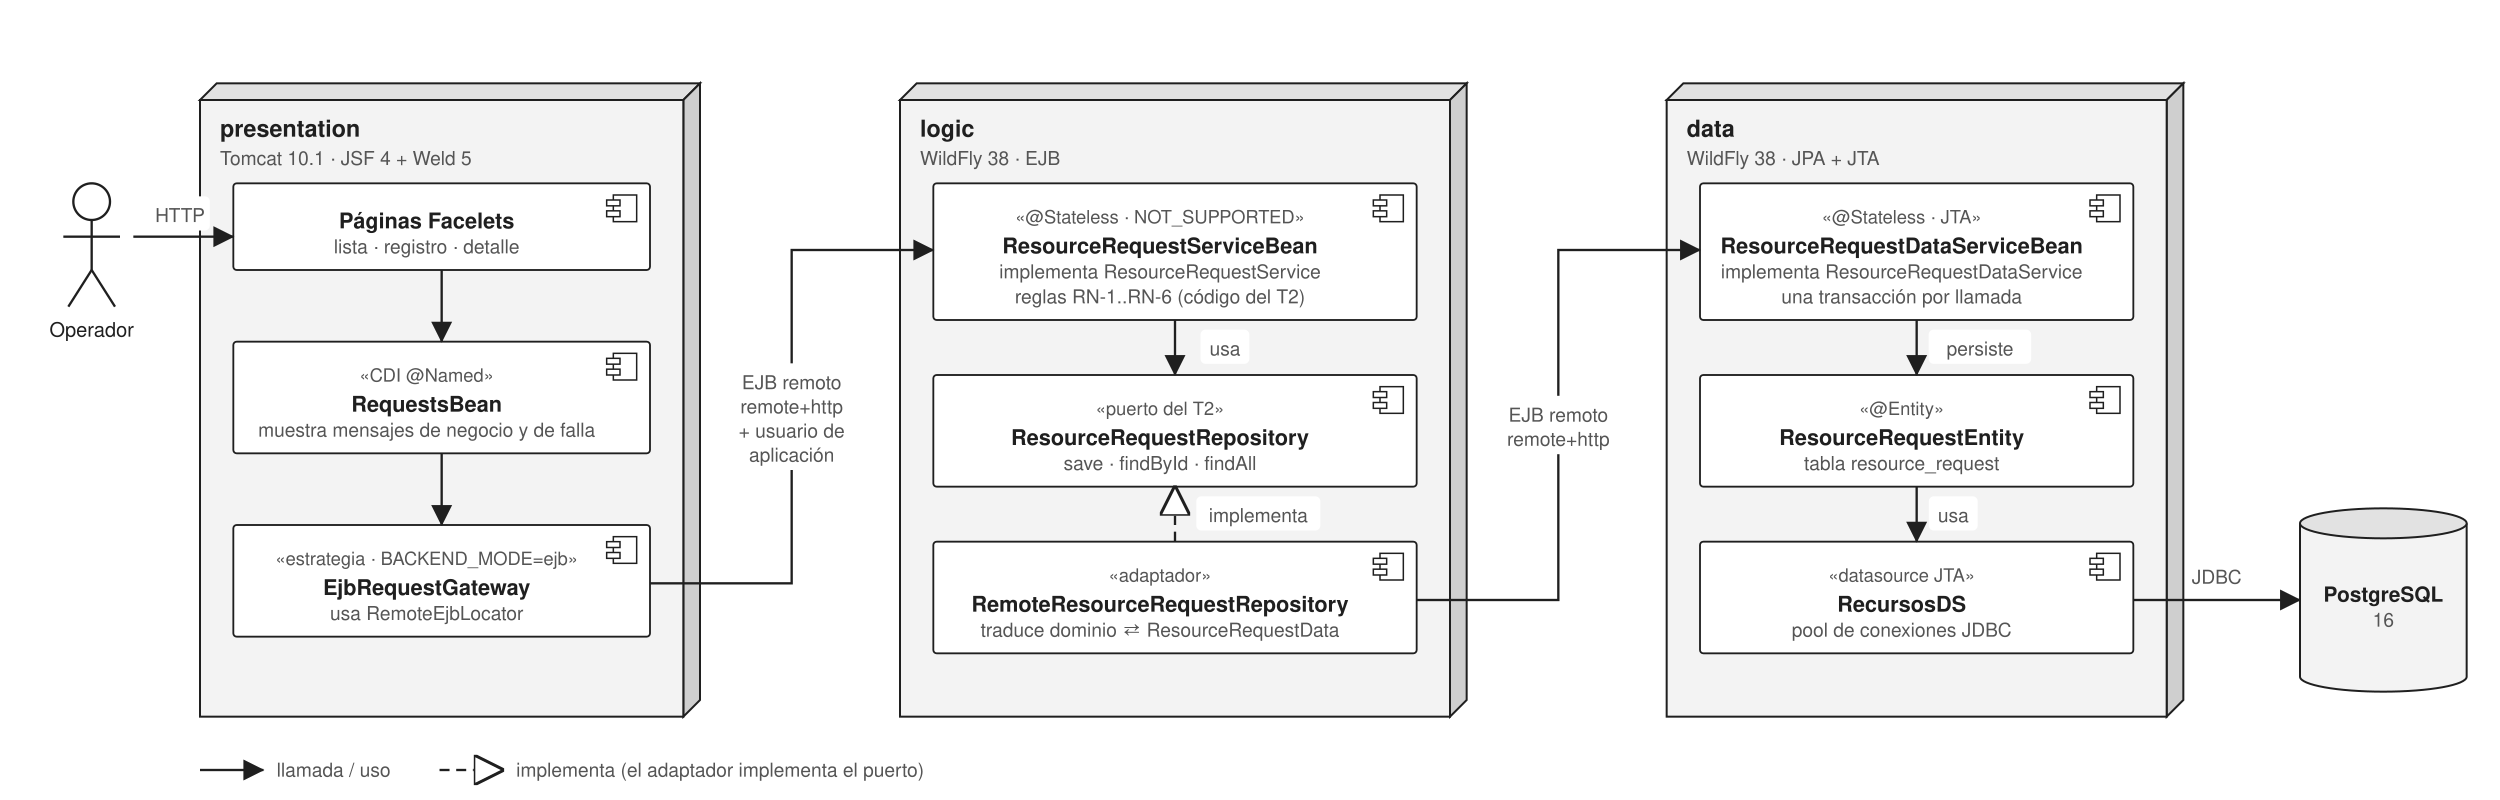
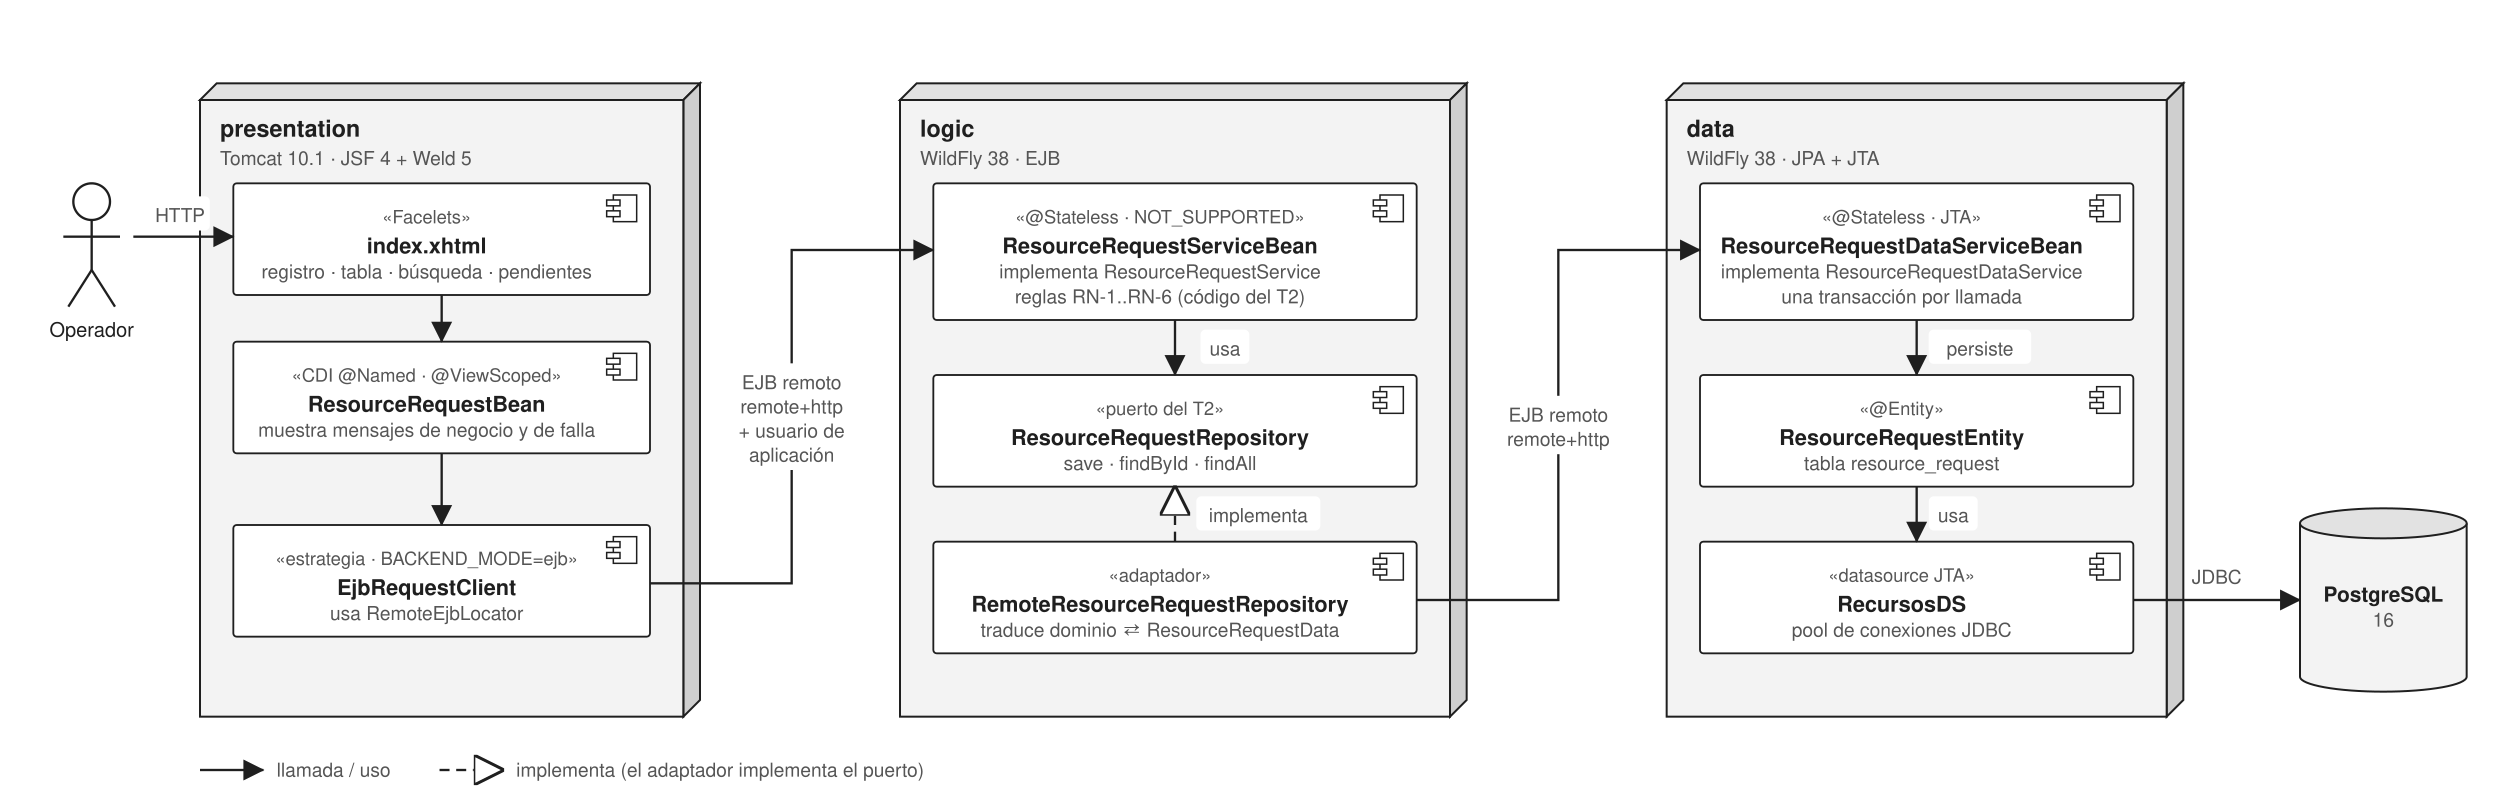
<svg xmlns="http://www.w3.org/2000/svg" width="1500" height="480" viewBox="0 0 1500 480" font-family="Segoe UI, Helvetica, Arial, sans-serif">
  <defs>
    <marker id="call" viewBox="0 0 10 10" refX="9.5" refY="5" markerWidth="9" markerHeight="9" orient="auto-start-reverse">
      <path d="M0,0 L10,5 L0,10 Z" fill="#1f1f1f" />
    </marker>
    <marker id="dep" viewBox="0 0 10 10" refX="9.5" refY="5" markerWidth="9" markerHeight="9" orient="auto-start-reverse">
      <path d="M0,0 L10,5 L0,10" fill="none" stroke="#1f1f1f" stroke-width="1.4" />
    </marker>
    <marker id="real" viewBox="0 0 12 12" refX="11.5" refY="6" markerWidth="13" markerHeight="13" orient="auto-start-reverse">
      <path d="M0,0 L12,6 L0,12 Z" fill="white" stroke="#1f1f1f" stroke-width="1.2" />
    </marker>
  </defs>
  <rect width="100%" height="100%" fill="white" />
  <circle cx="55" cy="121" r="11" fill="white" stroke="#1f1f1f" stroke-width="1.4" />
  <line x1="55" y1="132" x2="55" y2="162" stroke="#1f1f1f" stroke-width="1.4" />
  <line x1="38" y1="142" x2="72" y2="142" stroke="#1f1f1f" stroke-width="1.4" />
  <line x1="55" y1="162" x2="41" y2="184" stroke="#1f1f1f" stroke-width="1.4" />
  <line x1="55" y1="162" x2="69" y2="184" stroke="#1f1f1f" stroke-width="1.4" />
  <text x="55" y="202" font-size="12" font-weight="normal" text-anchor="middle" fill="#1f1f1f">Operador</text>
  <polygon points="120,60 130,50 420,50 410,60" fill="#e2e2e2" stroke="#1f1f1f" stroke-width="1.2" />
  <polygon points="410,60 420,50 420,420 410,430" fill="#cfcfcf" stroke="#1f1f1f" stroke-width="1.2" />
  <rect x="120" y="60" width="290" height="370" fill="#f3f3f3" stroke="#1f1f1f" stroke-width="1.2" />
  <text x="132" y="82" font-size="14" font-weight="bold" text-anchor="start" fill="#1f1f1f">presentation</text>
  <text x="132" y="99" font-size="11.5" font-weight="normal" text-anchor="start" fill="#555555">Tomcat 10.1 · JSF 4 + Weld 5</text>
-   <rect x="140" y="110" width="250" height="52" fill="white" stroke="#1f1f1f" stroke-width="1.1" rx="2" />
+   <rect x="140" y="110" width="250" height="67" fill="white" stroke="#1f1f1f" stroke-width="1.1" rx="2" />
  <rect x="368" y="117" width="14" height="16" fill="white" stroke="#1f1f1f" stroke-width="0.9" />
  <rect x="364" y="120" width="8" height="3.5" fill="white" stroke="#1f1f1f" stroke-width="0.9" />
  <rect x="364" y="126.5" width="8" height="3.5" fill="white" stroke="#1f1f1f" stroke-width="0.9" />
-   <text x="256.0" y="137" font-size="13" font-weight="bold" text-anchor="middle" fill="#1f1f1f">Páginas Facelets</text>
-   <text x="256.0" y="152" font-size="11.5" font-weight="normal" text-anchor="middle" fill="#555555">lista · registro · detalle</text>
+   <text x="256.0" y="134" font-size="11" font-weight="normal" text-anchor="middle" fill="#555555">«Facelets»</text>
+   <text x="256.0" y="152" font-size="13" font-weight="bold" text-anchor="middle" fill="#1f1f1f">index.xhtml</text>
+   <text x="256.0" y="167" font-size="11.5" font-weight="normal" text-anchor="middle" fill="#555555">registro · tabla · búsqueda · pendientes</text>
  <rect x="140" y="205" width="250" height="67" fill="white" stroke="#1f1f1f" stroke-width="1.1" rx="2" />
  <rect x="368" y="212" width="14" height="16" fill="white" stroke="#1f1f1f" stroke-width="0.9" />
  <rect x="364" y="215" width="8" height="3.5" fill="white" stroke="#1f1f1f" stroke-width="0.9" />
  <rect x="364" y="221.5" width="8" height="3.5" fill="white" stroke="#1f1f1f" stroke-width="0.9" />
-   <text x="256.0" y="229" font-size="11" font-weight="normal" text-anchor="middle" fill="#555555">«CDI @Named»</text>
-   <text x="256.0" y="247" font-size="13" font-weight="bold" text-anchor="middle" fill="#1f1f1f">RequestsBean</text>
+   <text x="256.0" y="229" font-size="11" font-weight="normal" text-anchor="middle" fill="#555555">«CDI @Named · @ViewScoped»</text>
+   <text x="256.0" y="247" font-size="13" font-weight="bold" text-anchor="middle" fill="#1f1f1f">ResourceRequestBean</text>
  <text x="256.0" y="262" font-size="11.5" font-weight="normal" text-anchor="middle" fill="#555555">muestra mensajes de negocio y de falla</text>
  <rect x="140" y="315" width="250" height="67" fill="white" stroke="#1f1f1f" stroke-width="1.1" rx="2" />
  <rect x="368" y="322" width="14" height="16" fill="white" stroke="#1f1f1f" stroke-width="0.9" />
  <rect x="364" y="325" width="8" height="3.5" fill="white" stroke="#1f1f1f" stroke-width="0.9" />
  <rect x="364" y="331.5" width="8" height="3.5" fill="white" stroke="#1f1f1f" stroke-width="0.9" />
  <text x="256.0" y="339" font-size="11" font-weight="normal" text-anchor="middle" fill="#555555">«estrategia · BACKEND_MODE=ejb»</text>
-   <text x="256.0" y="357" font-size="13" font-weight="bold" text-anchor="middle" fill="#1f1f1f">EjbRequestGateway</text>
+   <text x="256.0" y="357" font-size="13" font-weight="bold" text-anchor="middle" fill="#1f1f1f">EjbRequestClient</text>
  <text x="256.0" y="372" font-size="11.5" font-weight="normal" text-anchor="middle" fill="#555555">usa RemoteEjbLocator</text>
-   <polyline points="265,162 265,205" fill="none" stroke="#1f1f1f" stroke-width="1.4" marker-end="url(#call)" />
+   <polyline points="265,177 265,205" fill="none" stroke="#1f1f1f" stroke-width="1.4" marker-end="url(#call)" />
  <polyline points="265,272 265,315" fill="none" stroke="#1f1f1f" stroke-width="1.4" marker-end="url(#call)" />
  <polyline points="80,142 140,142" fill="none" stroke="#1f1f1f" stroke-width="1.4" marker-end="url(#call)" />
  <rect x="90.1" y="117.8" width="35.8" height="20.5" fill="white" rx="3" />
  <text x="108" y="133.25" font-size="11.5" font-weight="normal" text-anchor="middle" fill="#555555">HTTP</text>
  <polygon points="540,60 550,50 880,50 870,60" fill="#e2e2e2" stroke="#1f1f1f" stroke-width="1.2" />
  <polygon points="870,60 880,50 880,420 870,430" fill="#cfcfcf" stroke="#1f1f1f" stroke-width="1.2" />
  <rect x="540" y="60" width="330" height="370" fill="#f3f3f3" stroke="#1f1f1f" stroke-width="1.2" />
  <text x="552" y="82" font-size="14" font-weight="bold" text-anchor="start" fill="#1f1f1f">logic</text>
  <text x="552" y="99" font-size="11.5" font-weight="normal" text-anchor="start" fill="#555555">WildFly 38 · EJB</text>
  <rect x="560" y="110" width="290" height="82" fill="white" stroke="#1f1f1f" stroke-width="1.1" rx="2" />
  <rect x="828" y="117" width="14" height="16" fill="white" stroke="#1f1f1f" stroke-width="0.9" />
  <rect x="824" y="120" width="8" height="3.5" fill="white" stroke="#1f1f1f" stroke-width="0.9" />
  <rect x="824" y="126.5" width="8" height="3.5" fill="white" stroke="#1f1f1f" stroke-width="0.9" />
  <text x="696.0" y="134" font-size="11" font-weight="normal" text-anchor="middle" fill="#555555">«@Stateless · NOT_SUPPORTED»</text>
  <text x="696.0" y="152" font-size="13" font-weight="bold" text-anchor="middle" fill="#1f1f1f">ResourceRequestServiceBean</text>
  <text x="696.0" y="167" font-size="11.5" font-weight="normal" text-anchor="middle" fill="#555555">implementa ResourceRequestService</text>
  <text x="696.0" y="182" font-size="11.5" font-weight="normal" text-anchor="middle" fill="#555555">reglas RN-1..RN-6 (código del T2)</text>
  <rect x="560" y="225" width="290" height="67" fill="white" stroke="#1f1f1f" stroke-width="1.1" rx="2" />
  <rect x="828" y="232" width="14" height="16" fill="white" stroke="#1f1f1f" stroke-width="0.9" />
  <rect x="824" y="235" width="8" height="3.5" fill="white" stroke="#1f1f1f" stroke-width="0.9" />
  <rect x="824" y="241.5" width="8" height="3.5" fill="white" stroke="#1f1f1f" stroke-width="0.9" />
  <text x="696.0" y="249" font-size="11" font-weight="normal" text-anchor="middle" fill="#555555">«puerto del T2»</text>
  <text x="696.0" y="267" font-size="13" font-weight="bold" text-anchor="middle" fill="#1f1f1f">ResourceRequestRepository</text>
  <text x="696.0" y="282" font-size="11.5" font-weight="normal" text-anchor="middle" fill="#555555">save · findById · findAll</text>
  <rect x="560" y="325" width="290" height="67" fill="white" stroke="#1f1f1f" stroke-width="1.1" rx="2" />
  <rect x="828" y="332" width="14" height="16" fill="white" stroke="#1f1f1f" stroke-width="0.9" />
  <rect x="824" y="335" width="8" height="3.5" fill="white" stroke="#1f1f1f" stroke-width="0.9" />
  <rect x="824" y="341.5" width="8" height="3.5" fill="white" stroke="#1f1f1f" stroke-width="0.9" />
  <text x="696.0" y="349" font-size="11" font-weight="normal" text-anchor="middle" fill="#555555">«adaptador»</text>
  <text x="696.0" y="367" font-size="13" font-weight="bold" text-anchor="middle" fill="#1f1f1f">RemoteResourceRequestRepository</text>
  <text x="696.0" y="382" font-size="11.5" font-weight="normal" text-anchor="middle" fill="#555555">traduce dominio ⇄ ResourceRequestData</text>
  <polyline points="705,192 705,225" fill="none" stroke="#1f1f1f" stroke-width="1.4" marker-end="url(#call)" />
  <rect x="720.3" y="197.8" width="29.3" height="20.5" fill="white" rx="3" />
  <text x="735" y="213.25" font-size="11.5" font-weight="normal" text-anchor="middle" fill="#555555">usa</text>
  <polyline points="705,325 705,292" fill="none" stroke="#1f1f1f" stroke-width="1.4" stroke-dasharray="6 4" marker-end="url(#real)" />
  <rect x="717.8" y="297.8" width="74.4" height="20.5" fill="white" rx="3" />
  <text x="755" y="313.25" font-size="11.5" font-weight="normal" text-anchor="middle" fill="#555555">implementa</text>
  <polyline points="390,350 475,350 475,150 560,150" fill="none" stroke="#1f1f1f" stroke-width="1.4" marker-end="url(#call)" />
  <rect x="431.4" y="218.0" width="87.3" height="64.0" fill="white" rx="3" />
  <text x="475" y="233.5" font-size="11.5" font-weight="normal" text-anchor="middle" fill="#555555">EJB remoto</text>
  <text x="475" y="248.0" font-size="11.5" font-weight="normal" text-anchor="middle" fill="#555555">remote+http</text>
  <text x="475" y="262.5" font-size="11.5" font-weight="normal" text-anchor="middle" fill="#555555">+ usuario de</text>
  <text x="475" y="277.0" font-size="11.5" font-weight="normal" text-anchor="middle" fill="#555555">aplicación</text>
  <polygon points="1000,60 1010,50 1310,50 1300,60" fill="#e2e2e2" stroke="#1f1f1f" stroke-width="1.2" />
  <polygon points="1300,60 1310,50 1310,420 1300,430" fill="#cfcfcf" stroke="#1f1f1f" stroke-width="1.2" />
  <rect x="1000" y="60" width="300" height="370" fill="#f3f3f3" stroke="#1f1f1f" stroke-width="1.2" />
  <text x="1012" y="82" font-size="14" font-weight="bold" text-anchor="start" fill="#1f1f1f">data</text>
  <text x="1012" y="99" font-size="11.5" font-weight="normal" text-anchor="start" fill="#555555">WildFly 38 · JPA + JTA</text>
  <rect x="1020" y="110" width="260" height="82" fill="white" stroke="#1f1f1f" stroke-width="1.1" rx="2" />
  <rect x="1258" y="117" width="14" height="16" fill="white" stroke="#1f1f1f" stroke-width="0.9" />
  <rect x="1254" y="120" width="8" height="3.5" fill="white" stroke="#1f1f1f" stroke-width="0.9" />
  <rect x="1254" y="126.5" width="8" height="3.5" fill="white" stroke="#1f1f1f" stroke-width="0.9" />
  <text x="1141.0" y="134" font-size="11" font-weight="normal" text-anchor="middle" fill="#555555">«@Stateless · JTA»</text>
  <text x="1141.0" y="152" font-size="13" font-weight="bold" text-anchor="middle" fill="#1f1f1f">ResourceRequestDataServiceBean</text>
  <text x="1141.0" y="167" font-size="11.5" font-weight="normal" text-anchor="middle" fill="#555555">implementa ResourceRequestDataService</text>
  <text x="1141.0" y="182" font-size="11.5" font-weight="normal" text-anchor="middle" fill="#555555">una transacción por llamada</text>
  <rect x="1020" y="225" width="260" height="67" fill="white" stroke="#1f1f1f" stroke-width="1.1" rx="2" />
  <rect x="1258" y="232" width="14" height="16" fill="white" stroke="#1f1f1f" stroke-width="0.9" />
  <rect x="1254" y="235" width="8" height="3.5" fill="white" stroke="#1f1f1f" stroke-width="0.9" />
  <rect x="1254" y="241.5" width="8" height="3.5" fill="white" stroke="#1f1f1f" stroke-width="0.9" />
  <text x="1141.0" y="249" font-size="11" font-weight="normal" text-anchor="middle" fill="#555555">«@Entity»</text>
  <text x="1141.0" y="267" font-size="13" font-weight="bold" text-anchor="middle" fill="#1f1f1f">ResourceRequestEntity</text>
  <text x="1141.0" y="282" font-size="11.5" font-weight="normal" text-anchor="middle" fill="#555555">tabla resource_request</text>
  <rect x="1020" y="325" width="260" height="67" fill="white" stroke="#1f1f1f" stroke-width="1.1" rx="2" />
  <rect x="1258" y="332" width="14" height="16" fill="white" stroke="#1f1f1f" stroke-width="0.9" />
  <rect x="1254" y="335" width="8" height="3.5" fill="white" stroke="#1f1f1f" stroke-width="0.9" />
  <rect x="1254" y="341.5" width="8" height="3.5" fill="white" stroke="#1f1f1f" stroke-width="0.9" />
  <text x="1141.0" y="349" font-size="11" font-weight="normal" text-anchor="middle" fill="#555555">«datasource JTA»</text>
  <text x="1141.0" y="367" font-size="13" font-weight="bold" text-anchor="middle" fill="#1f1f1f">RecursosDS</text>
  <text x="1141.0" y="382" font-size="11.5" font-weight="normal" text-anchor="middle" fill="#555555">pool de conexiones JDBC</text>
  <polyline points="1150,192 1150,225" fill="none" stroke="#1f1f1f" stroke-width="1.4" marker-end="url(#call)" />
  <rect x="1157.2" y="197.8" width="61.5" height="20.5" fill="white" rx="3" />
  <text x="1188" y="213.25" font-size="11.5" font-weight="normal" text-anchor="middle" fill="#555555">persiste</text>
  <polyline points="1150,292 1150,325" fill="none" stroke="#1f1f1f" stroke-width="1.4" marker-end="url(#call)" />
  <rect x="1157.3" y="297.8" width="29.3" height="20.5" fill="white" rx="3" />
  <text x="1172" y="313.25" font-size="11.5" font-weight="normal" text-anchor="middle" fill="#555555">usa</text>
  <polyline points="850,360 935,360 935,150 1020,150" fill="none" stroke="#1f1f1f" stroke-width="1.4" marker-end="url(#call)" />
  <rect x="894.6" y="237.5" width="80.8" height="35.0" fill="white" rx="3" />
  <text x="935" y="253.0" font-size="11.5" font-weight="normal" text-anchor="middle" fill="#555555">EJB remoto</text>
  <text x="935" y="267.5" font-size="11.5" font-weight="normal" text-anchor="middle" fill="#555555">remote+http</text>
  <path d="M1380,314 L1380,406 A50.0,9 0 0 0 1480,406 L1480,314" fill="#f3f3f3" stroke="#1f1f1f" stroke-width="1.2" />
  <ellipse cx="1430.0" cy="314" rx="50.0" ry="9" fill="#e2e2e2" stroke="#1f1f1f" stroke-width="1.2" />
  <text x="1430.0" y="361.0" font-size="12.5" font-weight="bold" text-anchor="middle" fill="#1f1f1f">PostgreSQL</text>
  <text x="1430.0" y="376.0" font-size="11.5" font-weight="normal" text-anchor="middle" fill="#555555">16</text>
  <polyline points="1280,360 1380,360" fill="none" stroke="#1f1f1f" stroke-width="1.4" marker-end="url(#call)" />
  <rect x="1312.1" y="334.8" width="35.8" height="20.5" fill="white" rx="3" />
  <text x="1330" y="350.25" font-size="11.5" font-weight="normal" text-anchor="middle" fill="#555555">JDBC</text>
  <polyline points="120,462 158,462" fill="none" stroke="#1f1f1f" stroke-width="1.4" marker-end="url(#call)" />
  <text x="166" y="466" font-size="11.5" font-weight="normal" text-anchor="start" fill="#555555">llamada / uso</text>
  <polyline points="263.72,462 301.72,462" fill="none" stroke="#1f1f1f" stroke-width="1.4" stroke-dasharray="6 4" marker-end="url(#real)" />
  <text x="309.72" y="466" font-size="11.5" font-weight="normal" text-anchor="start" fill="#555555">implementa (el adaptador implementa el puerto)</text>
</svg>
